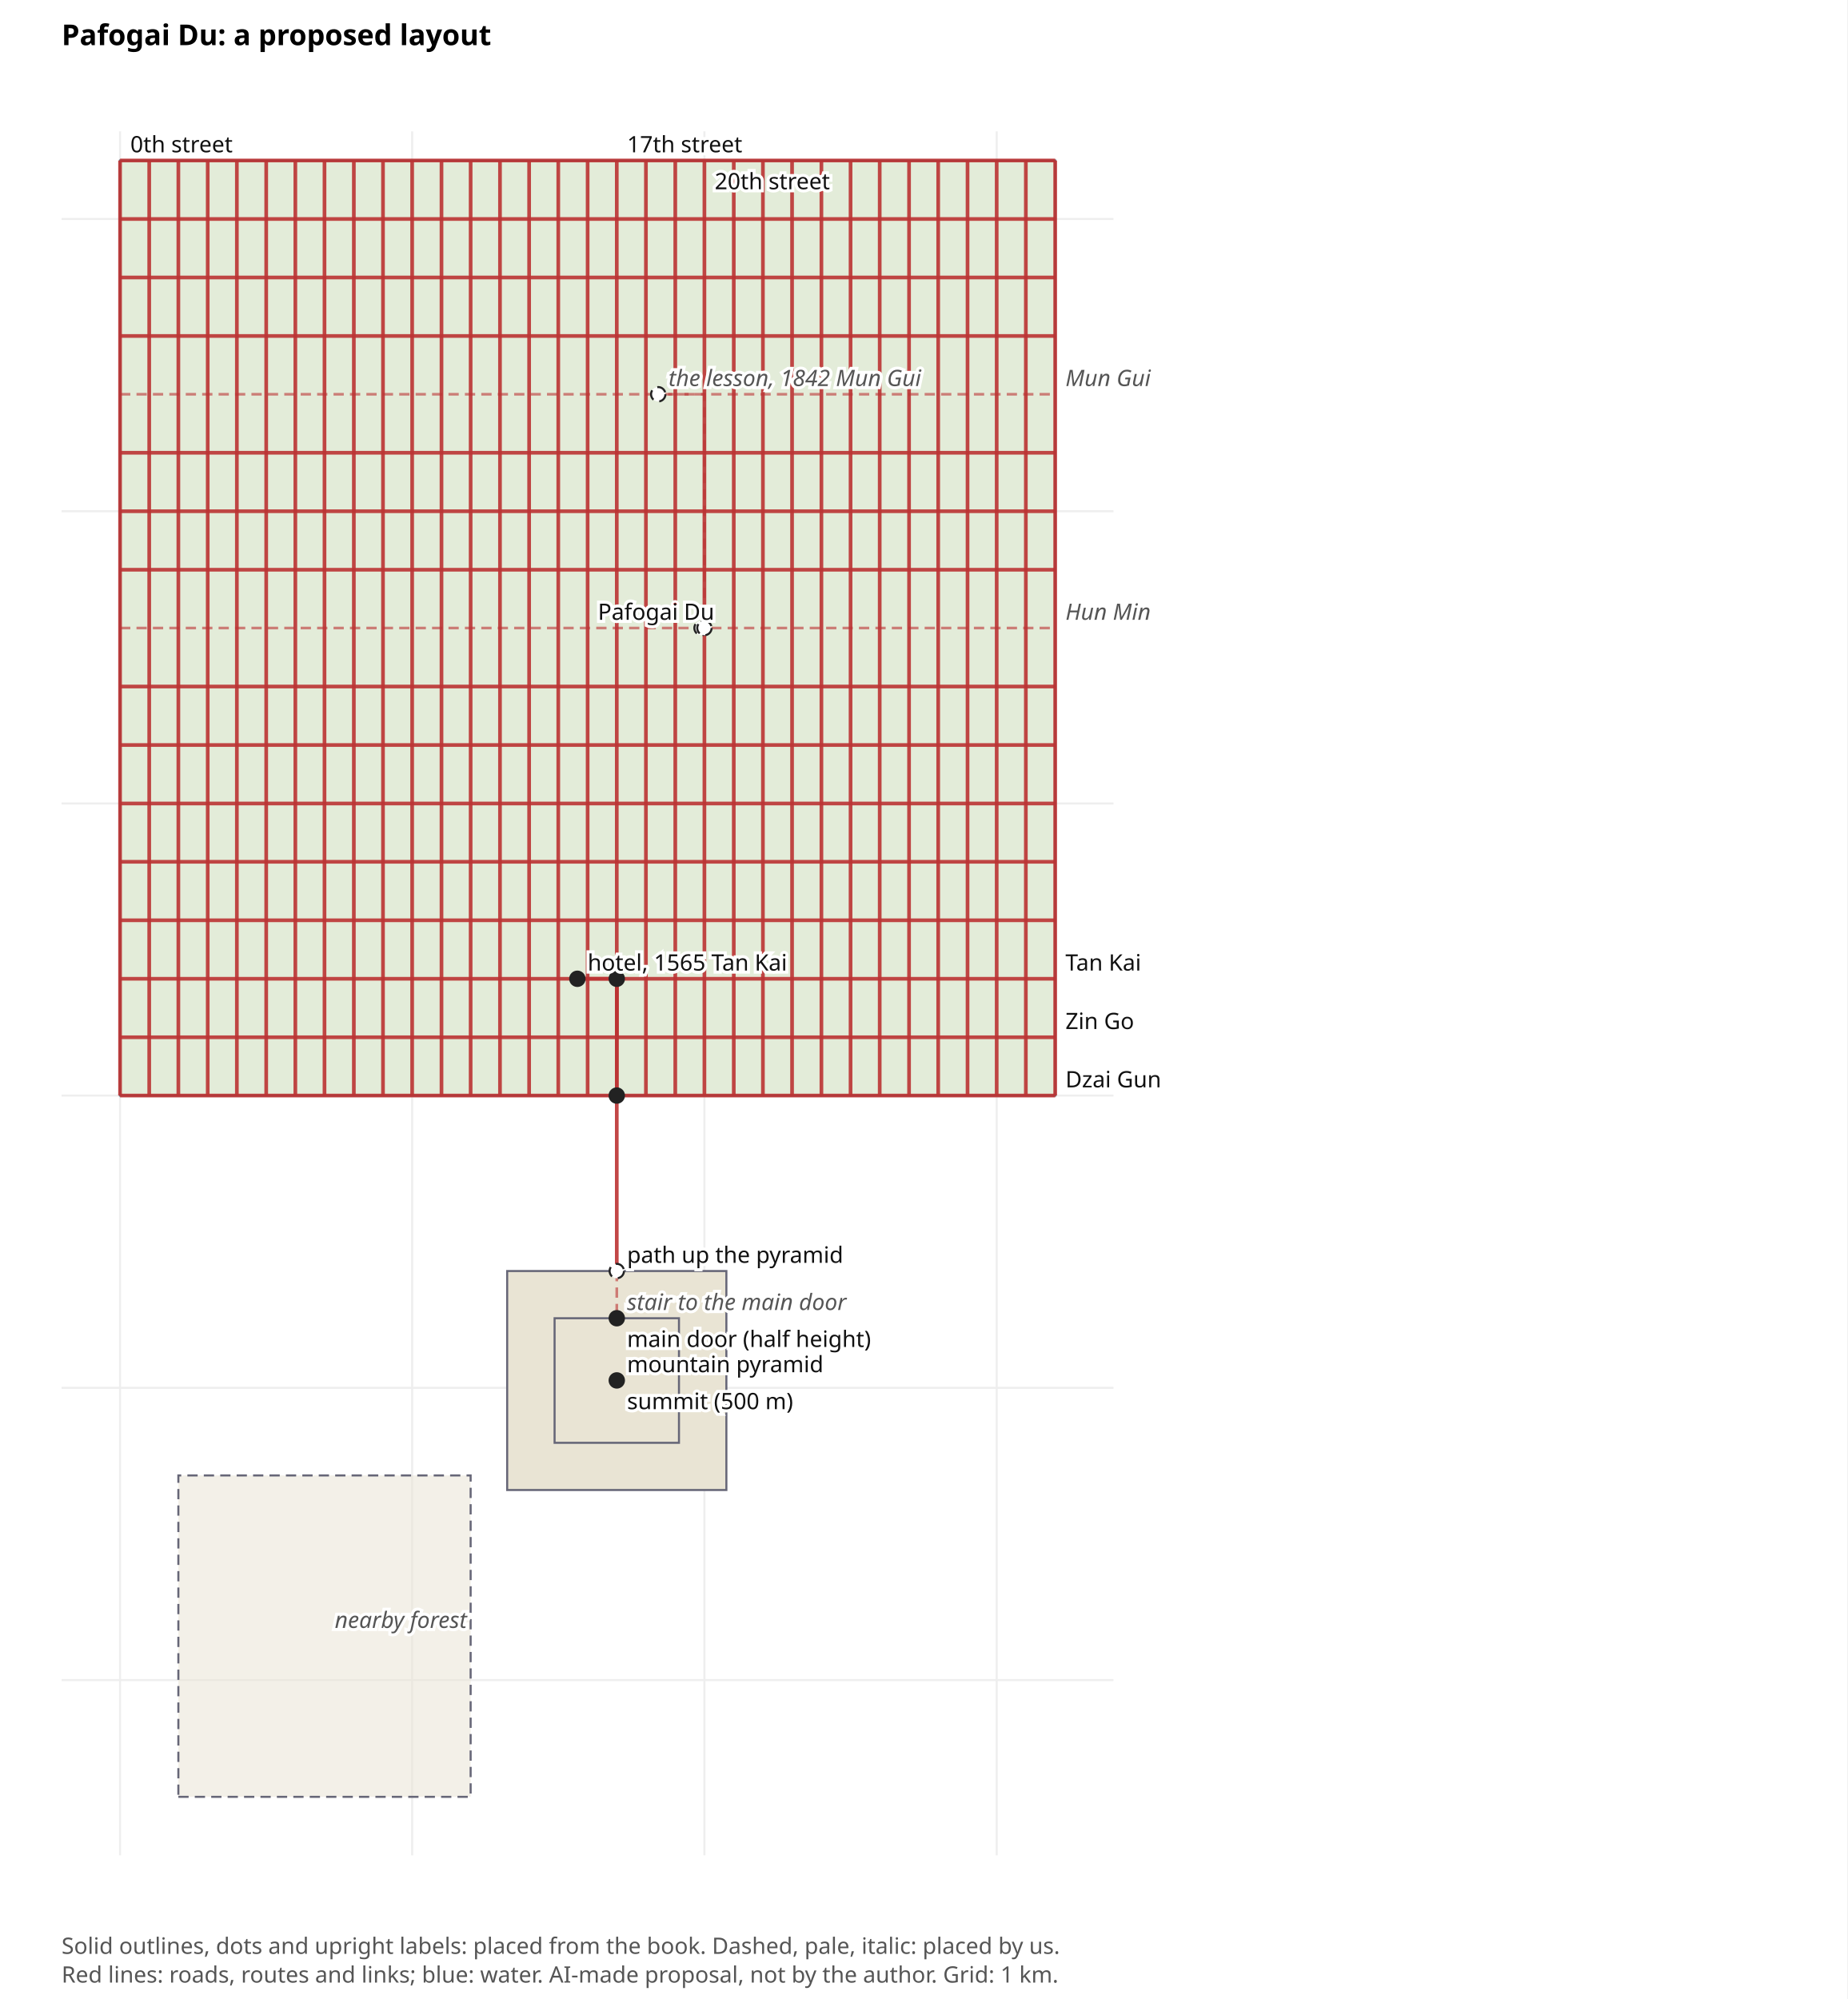
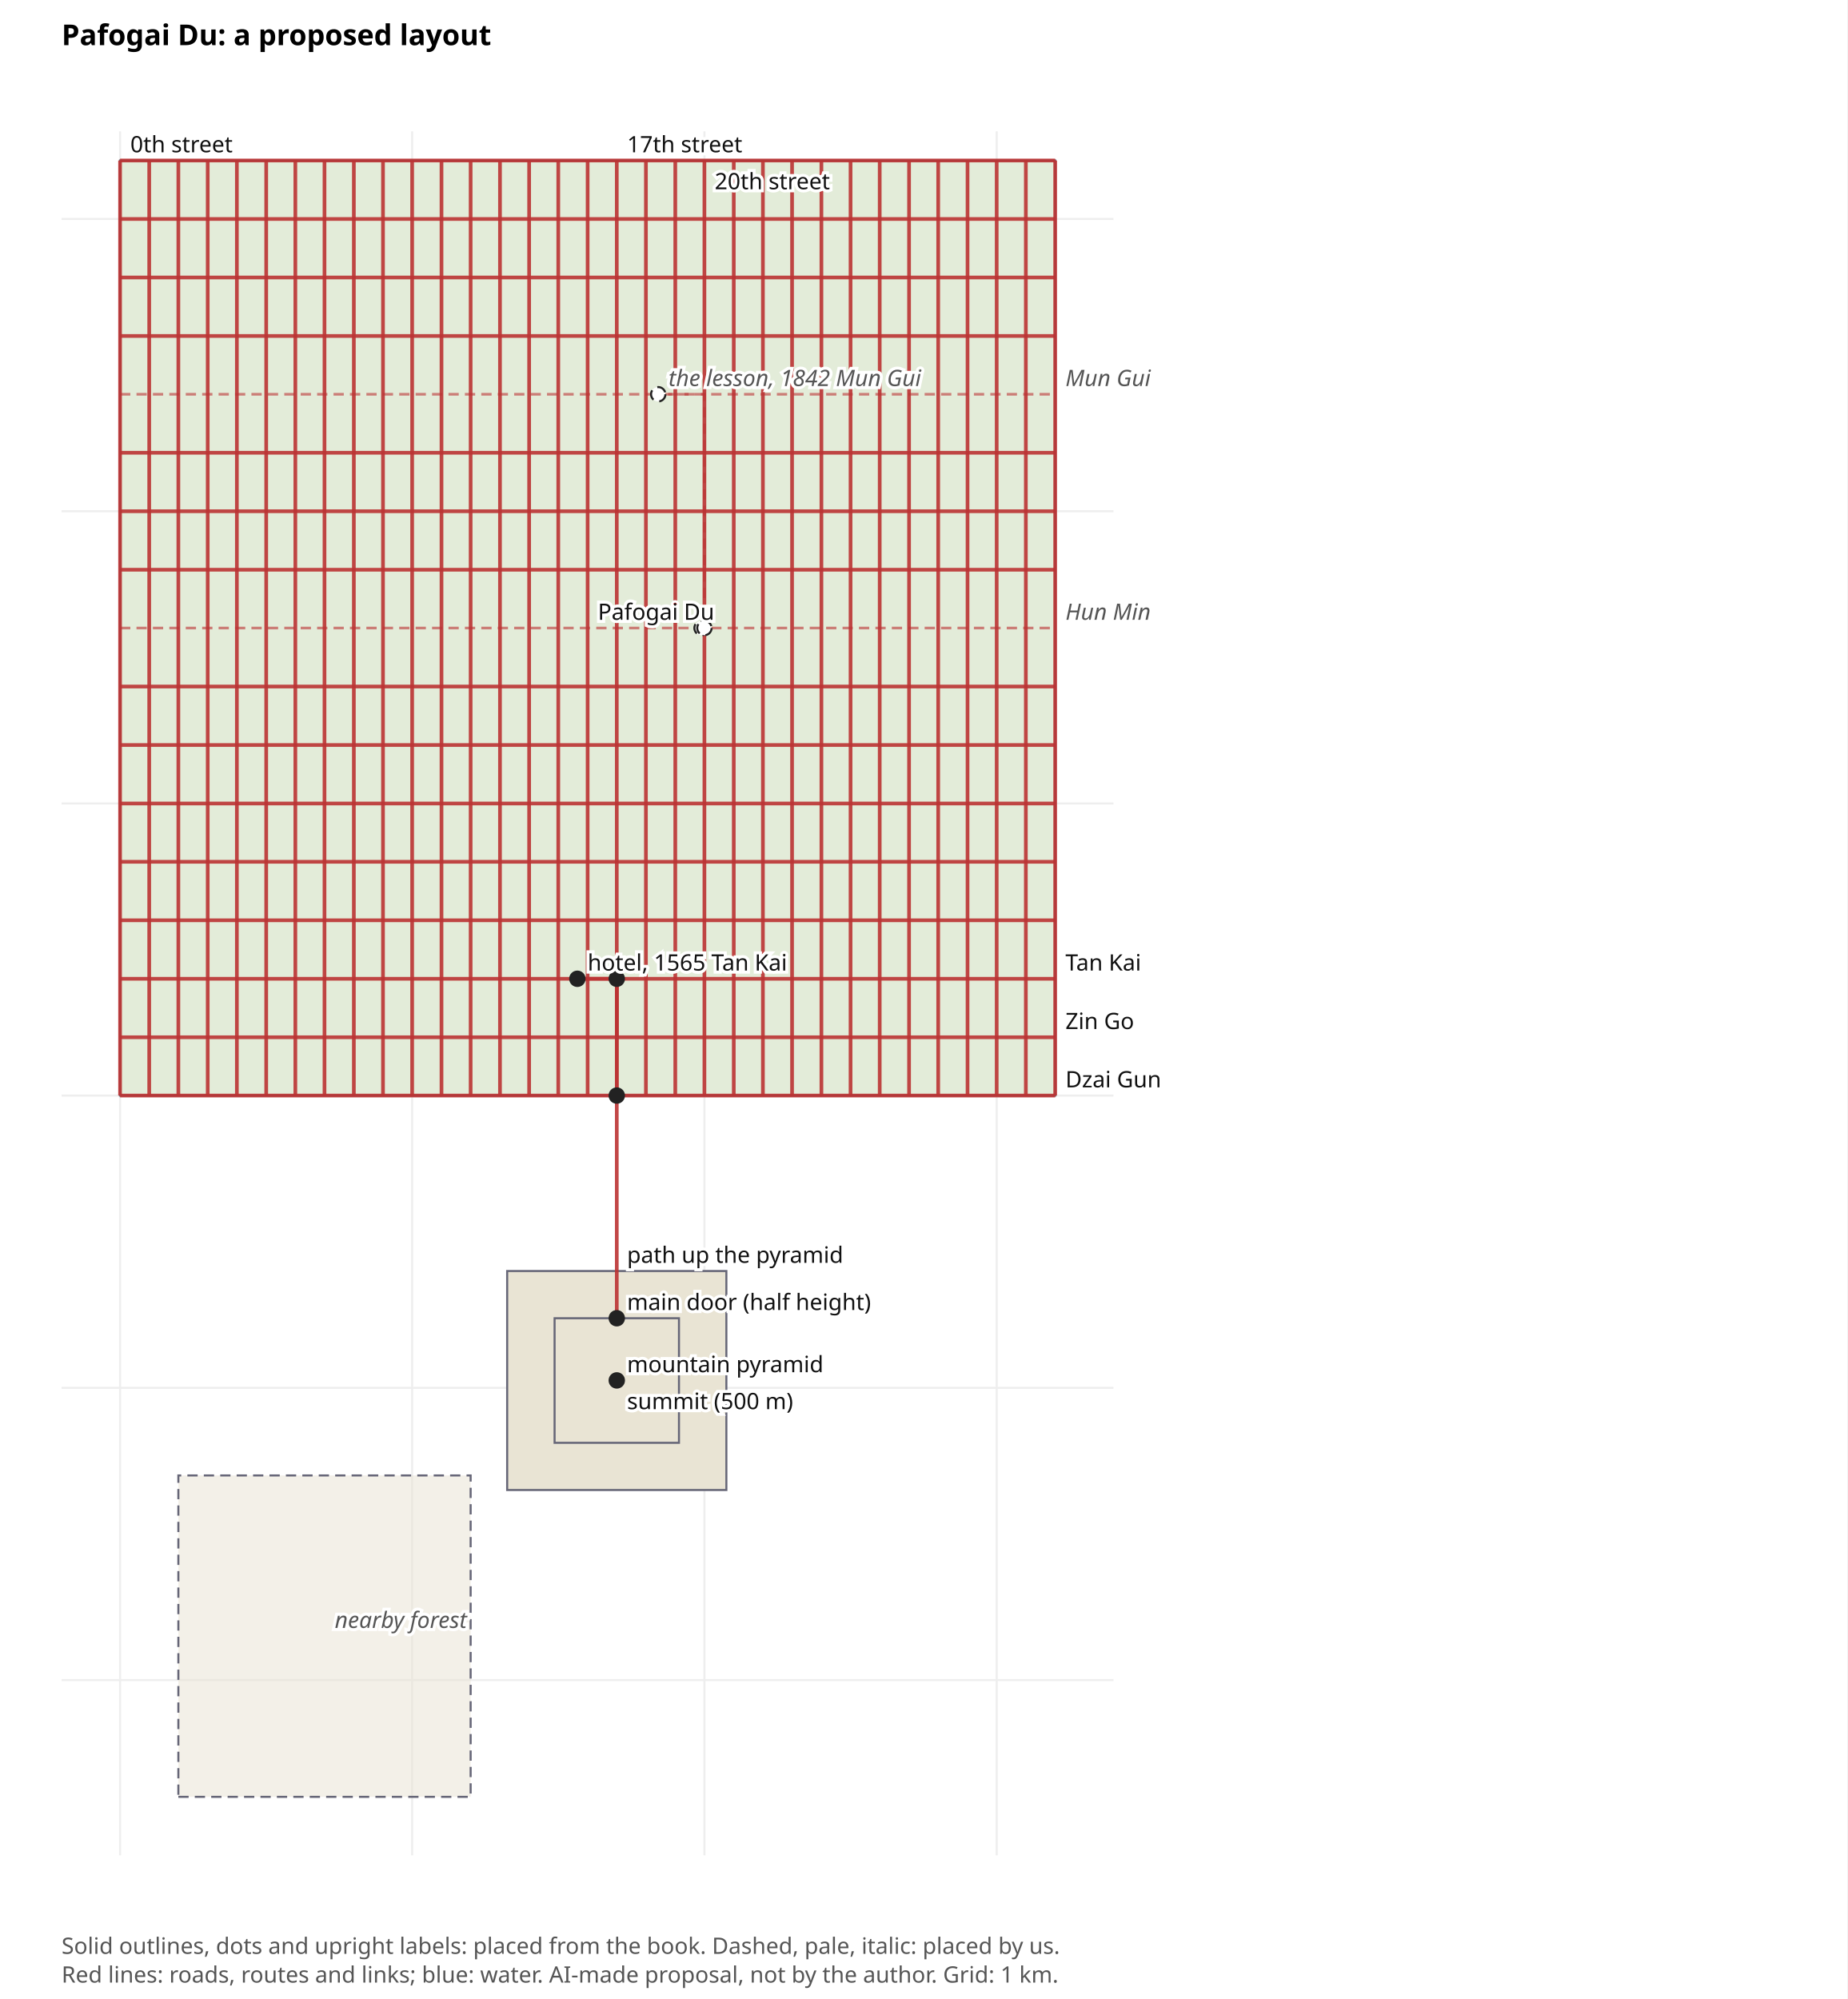
<svg xmlns="http://www.w3.org/2000/svg" width="900" height="974" viewBox="0 0 900 974" font-family="sans-serif" font-size="11">
  <defs>
    <clipPath id="c">
      <rect x="30" y="34" width="840" height="880" />
    </clipPath>
  </defs>
  <rect width="900" height="974" fill="#fff" />
  <text x="30" y="22" font-size="14" font-weight="bold">Pafogai Du: a proposed layout</text>
  <text x="30" y="952" fill="#555">Solid outlines, dots and upright labels: placed from the book. Dashed, pale, italic: placed by us.</text>
  <text x="30" y="966" fill="#555">Red lines: roads, routes and links; blue: water. AI-made proposal, not by the author. Grid: 1 km.</text>
  <g clip-path="url(#c)">
    <line x1="58.5" y1="904.0" x2="58.5" y2="64.0" stroke="#eee" />
    <line x1="200.8" y1="904.0" x2="200.8" y2="64.0" stroke="#eee" />
    <line x1="343.2" y1="904.0" x2="343.2" y2="64.0" stroke="#eee" />
    <line x1="485.6" y1="904.0" x2="485.6" y2="64.0" stroke="#eee" />
    <line x1="30.0" y1="818.6" x2="542.5" y2="818.6" stroke="#eee" />
    <line x1="30.0" y1="676.2" x2="542.5" y2="676.2" stroke="#eee" />
    <line x1="30.0" y1="533.8" x2="542.5" y2="533.8" stroke="#eee" />
    <line x1="30.0" y1="391.5" x2="542.5" y2="391.5" stroke="#eee" />
    <line x1="30.0" y1="249.1" x2="542.5" y2="249.1" stroke="#eee" />
    <line x1="30.0" y1="106.7" x2="542.5" y2="106.7" stroke="#eee" />
    <polygon points="58.5,533.8 514.1,533.8 514.1,78.2 58.5,78.2" fill="#e3ecd9" fill-opacity="1" stroke="#667" />
    <polygon points="247.1,726.0 353.9,726.0 353.9,619.3 247.1,619.3" fill="#e9e4d4" fill-opacity="1" stroke="#667" />
    <polygon points="270.2,703.0 330.8,703.0 330.8,642.3 270.2,642.3" fill="#e9e4d4" fill-opacity="1" stroke="#667" />
    <polygon points="86.9,875.5 229.3,875.5 229.3,718.9 86.9,718.9" fill="#e9e4d4" fill-opacity="0.55" stroke="#667" stroke-dasharray="5,3" />
    <polyline points="58.5,533.8 514.1,533.8" fill="none" stroke="#b33" stroke-width="1.8" opacity="0.9" />
    <polyline points="58.5,505.4 514.1,505.4" fill="none" stroke="#b33" stroke-width="1.8" opacity="0.9" />
    <polyline points="58.5,476.9 514.1,476.9" fill="none" stroke="#b33" stroke-width="1.8" opacity="0.9" />
    <polyline points="58.5,448.4 514.1,448.4" fill="none" stroke="#b33" stroke-width="1.8" opacity="0.9" />
    <polyline points="58.5,419.9 514.1,419.9" fill="none" stroke="#b33" stroke-width="1.8" opacity="0.9" />
    <polyline points="58.5,391.5 514.1,391.5" fill="none" stroke="#b33" stroke-width="1.8" opacity="0.9" />
    <polyline points="58.5,363.0 514.1,363.0" fill="none" stroke="#b33" stroke-width="1.8" opacity="0.9" />
    <polyline points="58.5,334.5 514.1,334.5" fill="none" stroke="#b33" stroke-width="1.8" opacity="0.9" />
    <polyline points="58.5,306.0 514.1,306.0" fill="none" stroke="#b33" stroke-width="1.3" stroke-dasharray="5,3" opacity="0.6" />
    <polyline points="58.5,277.6 514.1,277.6" fill="none" stroke="#b33" stroke-width="1.8" opacity="0.9" />
    <polyline points="58.5,249.1 514.1,249.1" fill="none" stroke="#b33" stroke-width="1.8" opacity="0.9" />
    <polyline points="58.5,220.6 514.1,220.6" fill="none" stroke="#b33" stroke-width="1.8" opacity="0.9" />
    <polyline points="58.5,192.1 514.1,192.1" fill="none" stroke="#b33" stroke-width="1.3" stroke-dasharray="5,3" opacity="0.6" />
    <polyline points="58.5,163.7 514.1,163.7" fill="none" stroke="#b33" stroke-width="1.8" opacity="0.9" />
    <polyline points="58.5,135.2 514.1,135.2" fill="none" stroke="#b33" stroke-width="1.8" opacity="0.9" />
    <polyline points="58.5,106.7 514.1,106.7" fill="none" stroke="#b33" stroke-width="1.8" opacity="0.9" />
    <polyline points="58.5,78.2 514.1,78.2" fill="none" stroke="#b33" stroke-width="1.8" opacity="0.9" />
    <polyline points="58.5,533.8 58.5,78.2" fill="none" stroke="#b33" stroke-width="1.8" opacity="0.9" />
    <polyline points="72.7,533.8 72.7,78.2" fill="none" stroke="#b33" stroke-width="1.8" opacity="0.9" />
    <polyline points="86.9,533.8 86.9,78.2" fill="none" stroke="#b33" stroke-width="1.8" opacity="0.9" />
    <polyline points="101.2,533.8 101.2,78.2" fill="none" stroke="#b33" stroke-width="1.8" opacity="0.9" />
    <polyline points="115.4,533.8 115.4,78.2" fill="none" stroke="#b33" stroke-width="1.8" opacity="0.9" />
    <polyline points="129.7,533.8 129.7,78.2" fill="none" stroke="#b33" stroke-width="1.8" opacity="0.9" />
    <polyline points="143.9,533.8 143.9,78.2" fill="none" stroke="#b33" stroke-width="1.8" opacity="0.9" />
    <polyline points="158.1,533.8 158.1,78.2" fill="none" stroke="#b33" stroke-width="1.8" opacity="0.9" />
    <polyline points="172.4,533.8 172.4,78.2" fill="none" stroke="#b33" stroke-width="1.8" opacity="0.9" />
    <polyline points="186.6,533.8 186.6,78.2" fill="none" stroke="#b33" stroke-width="1.8" opacity="0.9" />
    <polyline points="200.8,533.8 200.8,78.2" fill="none" stroke="#b33" stroke-width="1.8" opacity="0.9" />
    <polyline points="215.1,533.8 215.1,78.2" fill="none" stroke="#b33" stroke-width="1.8" opacity="0.9" />
    <polyline points="229.3,533.8 229.3,78.2" fill="none" stroke="#b33" stroke-width="1.8" opacity="0.9" />
    <polyline points="243.6,533.8 243.6,78.2" fill="none" stroke="#b33" stroke-width="1.8" opacity="0.9" />
    <polyline points="257.8,533.8 257.8,78.2" fill="none" stroke="#b33" stroke-width="1.8" opacity="0.9" />
    <polyline points="272.0,533.8 272.0,78.2" fill="none" stroke="#b33" stroke-width="1.8" opacity="0.9" />
    <polyline points="286.3,533.8 286.3,78.2" fill="none" stroke="#b33" stroke-width="1.8" opacity="0.9" />
    <polyline points="300.5,533.8 300.5,78.2" fill="none" stroke="#b33" stroke-width="1.8" opacity="0.9" />
    <polyline points="314.7,533.8 314.7,78.2" fill="none" stroke="#b33" stroke-width="1.8" opacity="0.9" />
    <polyline points="329.0,533.8 329.0,78.2" fill="none" stroke="#b33" stroke-width="1.8" opacity="0.9" />
    <polyline points="343.2,533.8 343.2,78.2" fill="none" stroke="#b33" stroke-width="1.8" opacity="0.9" />
    <polyline points="357.5,533.8 357.5,78.2" fill="none" stroke="#b33" stroke-width="1.8" opacity="0.9" />
    <polyline points="371.7,533.8 371.7,78.2" fill="none" stroke="#b33" stroke-width="1.8" opacity="0.9" />
    <polyline points="385.9,533.8 385.9,78.2" fill="none" stroke="#b33" stroke-width="1.8" opacity="0.9" />
    <polyline points="400.2,533.8 400.2,78.2" fill="none" stroke="#b33" stroke-width="1.8" opacity="0.9" />
    <polyline points="414.4,533.8 414.4,78.2" fill="none" stroke="#b33" stroke-width="1.8" opacity="0.9" />
    <polyline points="428.6,533.8 428.6,78.2" fill="none" stroke="#b33" stroke-width="1.8" opacity="0.9" />
    <polyline points="442.9,533.8 442.9,78.2" fill="none" stroke="#b33" stroke-width="1.8" opacity="0.9" />
    <polyline points="457.1,533.8 457.1,78.2" fill="none" stroke="#b33" stroke-width="1.8" opacity="0.9" />
    <polyline points="471.4,533.8 471.4,78.2" fill="none" stroke="#b33" stroke-width="1.8" opacity="0.9" />
    <polyline points="485.6,533.8 485.6,78.2" fill="none" stroke="#b33" stroke-width="1.8" opacity="0.9" />
    <polyline points="499.8,533.8 499.8,78.2" fill="none" stroke="#b33" stroke-width="1.8" opacity="0.9" />
    <polyline points="514.1,533.8 514.1,78.2" fill="none" stroke="#b33" stroke-width="1.8" opacity="0.9" />
    <polyline points="341.8,306.0 343.2,306.0 343.2,192.1 320.7,192.1" fill="none" stroke="#b33" stroke-width="1.3" stroke-dasharray="5,3" opacity="0.6" />
    <polyline points="281.3,476.9 300.5,476.9 300.5,533.8" fill="none" stroke="#b33" stroke-width="1.8" opacity="0.9" />
    <polyline points="300.5,476.9 300.5,505.4" fill="none" stroke="#b33" stroke-width="1.8" opacity="0.9" />
-     <polyline points="300.5,533.8 300.5,619.3" fill="none" stroke="#b33" stroke-width="1.8" opacity="0.9" />
-     <polyline points="300.5,619.3 300.5,642.3" fill="none" stroke="#b33" stroke-width="1.3" stroke-dasharray="5,3" opacity="0.6" />
+     <polyline points="300.5,533.8 300.5,619.3 300.5,642.3" fill="none" stroke="#b33" stroke-width="1.8" opacity="0.9" />
    <circle cx="300.5" cy="533.8" r="3.5" fill="#222" stroke="#222" />
    <circle cx="300.5" cy="476.9" r="3.5" fill="#222" stroke="#222" />
    <circle cx="281.3" cy="476.9" r="3.5" fill="#222" stroke="#222" />
    <circle cx="341.8" cy="306.0" r="3.5" fill="#fff" stroke="#222" stroke-dasharray="5,3" />
    <circle cx="343.2" cy="306.0" r="3.5" fill="#fff" stroke="#222" stroke-dasharray="5,3" />
    <circle cx="320.7" cy="192.1" r="3.5" fill="#fff" stroke="#222" stroke-dasharray="5,3" />
    <circle cx="300.5" cy="672.6" r="3.5" fill="#222" stroke="#222" />
-     <circle cx="300.5" cy="619.3" r="3.5" fill="#fff" stroke="#222" stroke-dasharray="5,3" />
    <circle cx="300.5" cy="642.3" r="3.5" fill="#222" stroke="#222" />
    <text x="291.3" y="302.0" fill="#111" stroke="#fff" stroke-width="3" paint-order="stroke">Pafogai Du</text>
    <text x="305.5" y="668.6" fill="#111" stroke="#fff" stroke-width="3" paint-order="stroke">mountain pyramid</text>
    <text x="163.1" y="793.2" fill="#555" font-style="italic" stroke="#fff" stroke-width="3" paint-order="stroke">nearby forest</text>
    <text x="519.1" y="529.8" fill="#111" stroke="#fff" stroke-width="3" paint-order="stroke">Dzai Gun</text>
    <text x="519.1" y="501.4" fill="#111" stroke="#fff" stroke-width="3" paint-order="stroke">Zin Go</text>
    <text x="519.1" y="472.9" fill="#111" stroke="#fff" stroke-width="3" paint-order="stroke">Tan Kai</text>
    <text x="519.1" y="302.0" fill="#555" font-style="italic" stroke="#fff" stroke-width="3" paint-order="stroke">Hun Min</text>
    <text x="519.1" y="188.1" fill="#555" font-style="italic" stroke="#fff" stroke-width="3" paint-order="stroke">Mun Gui</text>
    <text x="63.5" y="74.2" fill="#111" stroke="#fff" stroke-width="3" paint-order="stroke">0th street</text>
    <text x="305.5" y="74.2" fill="#111" stroke="#fff" stroke-width="3" paint-order="stroke">17th street</text>
    <text x="348.2" y="92.2" fill="#111" stroke="#fff" stroke-width="3" paint-order="stroke">20th street</text>
    <text x="305.5" y="615.3" fill="#111" stroke="#fff" stroke-width="3" paint-order="stroke">path up the pyramid</text>
-     <text x="305.5" y="638.3" fill="#555" font-style="italic" stroke="#fff" stroke-width="3" paint-order="stroke">stair to the main door</text>
    <text x="286.3" y="472.9" fill="#111" stroke="#fff" stroke-width="3" paint-order="stroke">hotel, 1565 Tan Kai</text>
    <text x="325.7" y="188.1" fill="#555" font-style="italic" stroke="#fff" stroke-width="3" paint-order="stroke">the lesson, 1842 Mun Gui</text>
    <text x="305.5" y="686.6" fill="#111" stroke="#fff" stroke-width="3" paint-order="stroke">summit (500 m)</text>
-     <text x="305.5" y="656.3" fill="#111" stroke="#fff" stroke-width="3" paint-order="stroke">main door (half height)</text>
+     <text x="305.5" y="638.3" fill="#111" stroke="#fff" stroke-width="3" paint-order="stroke">main door (half height)</text>
  </g>
</svg>
